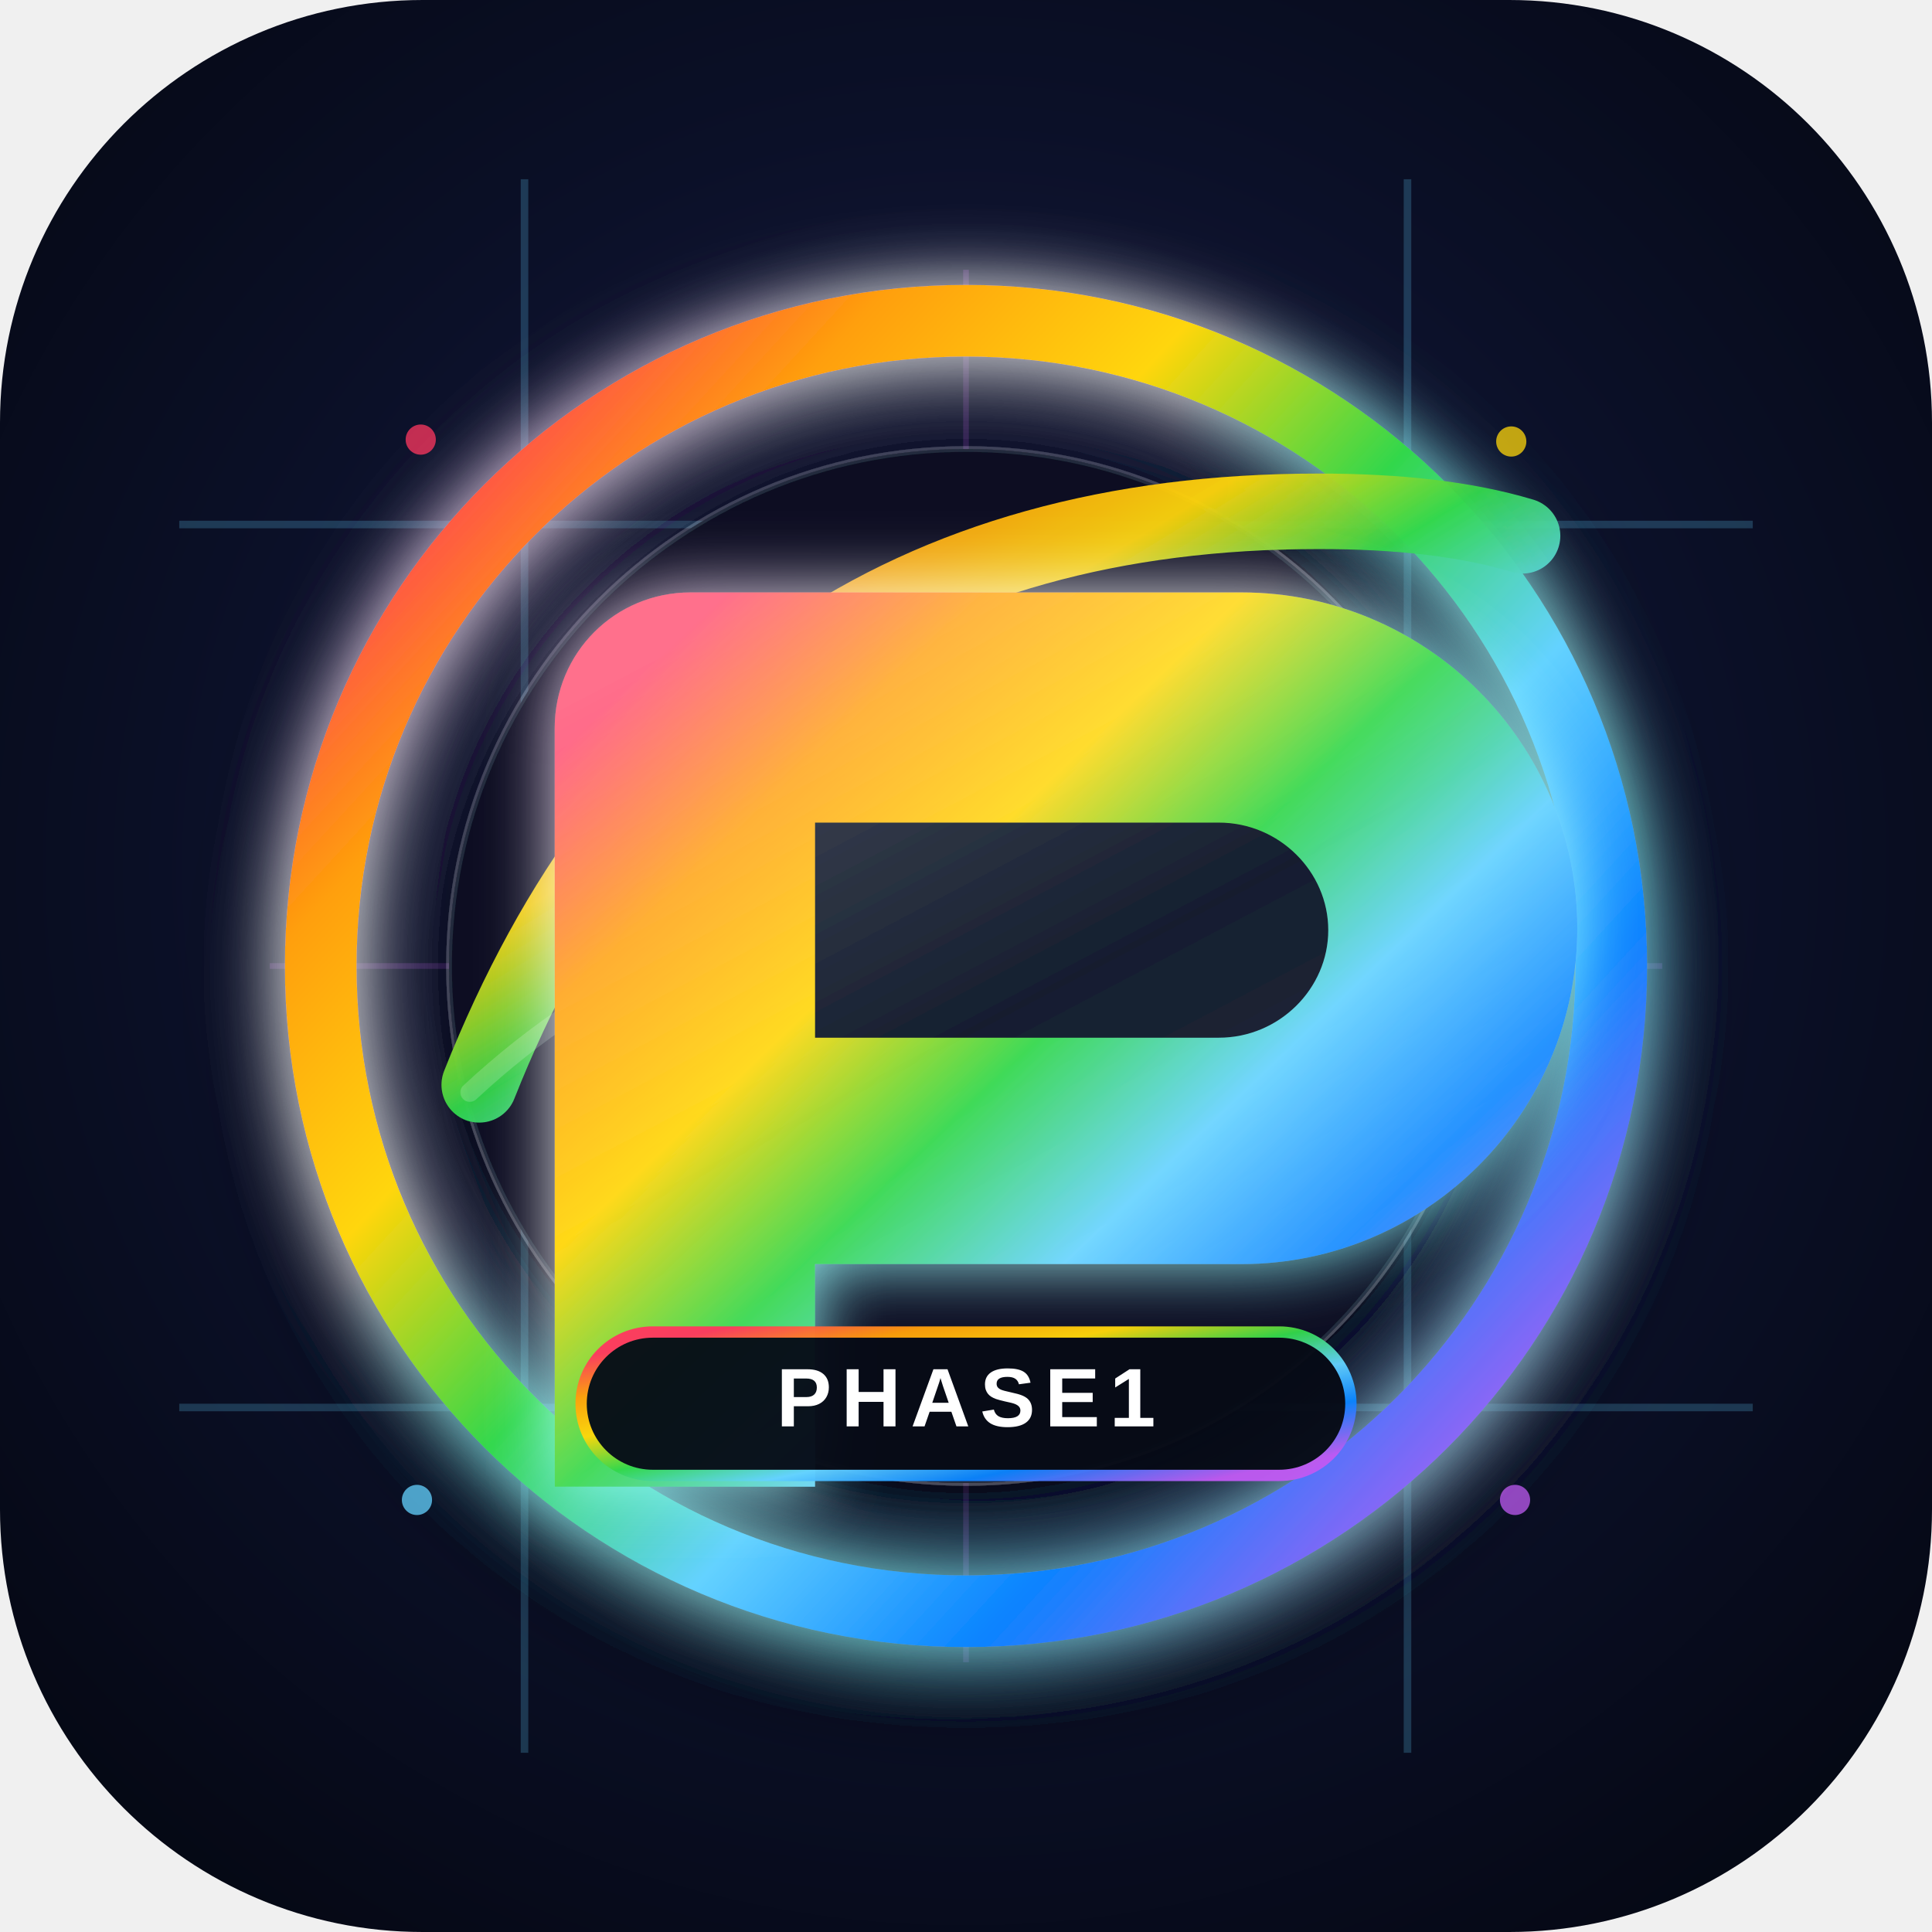
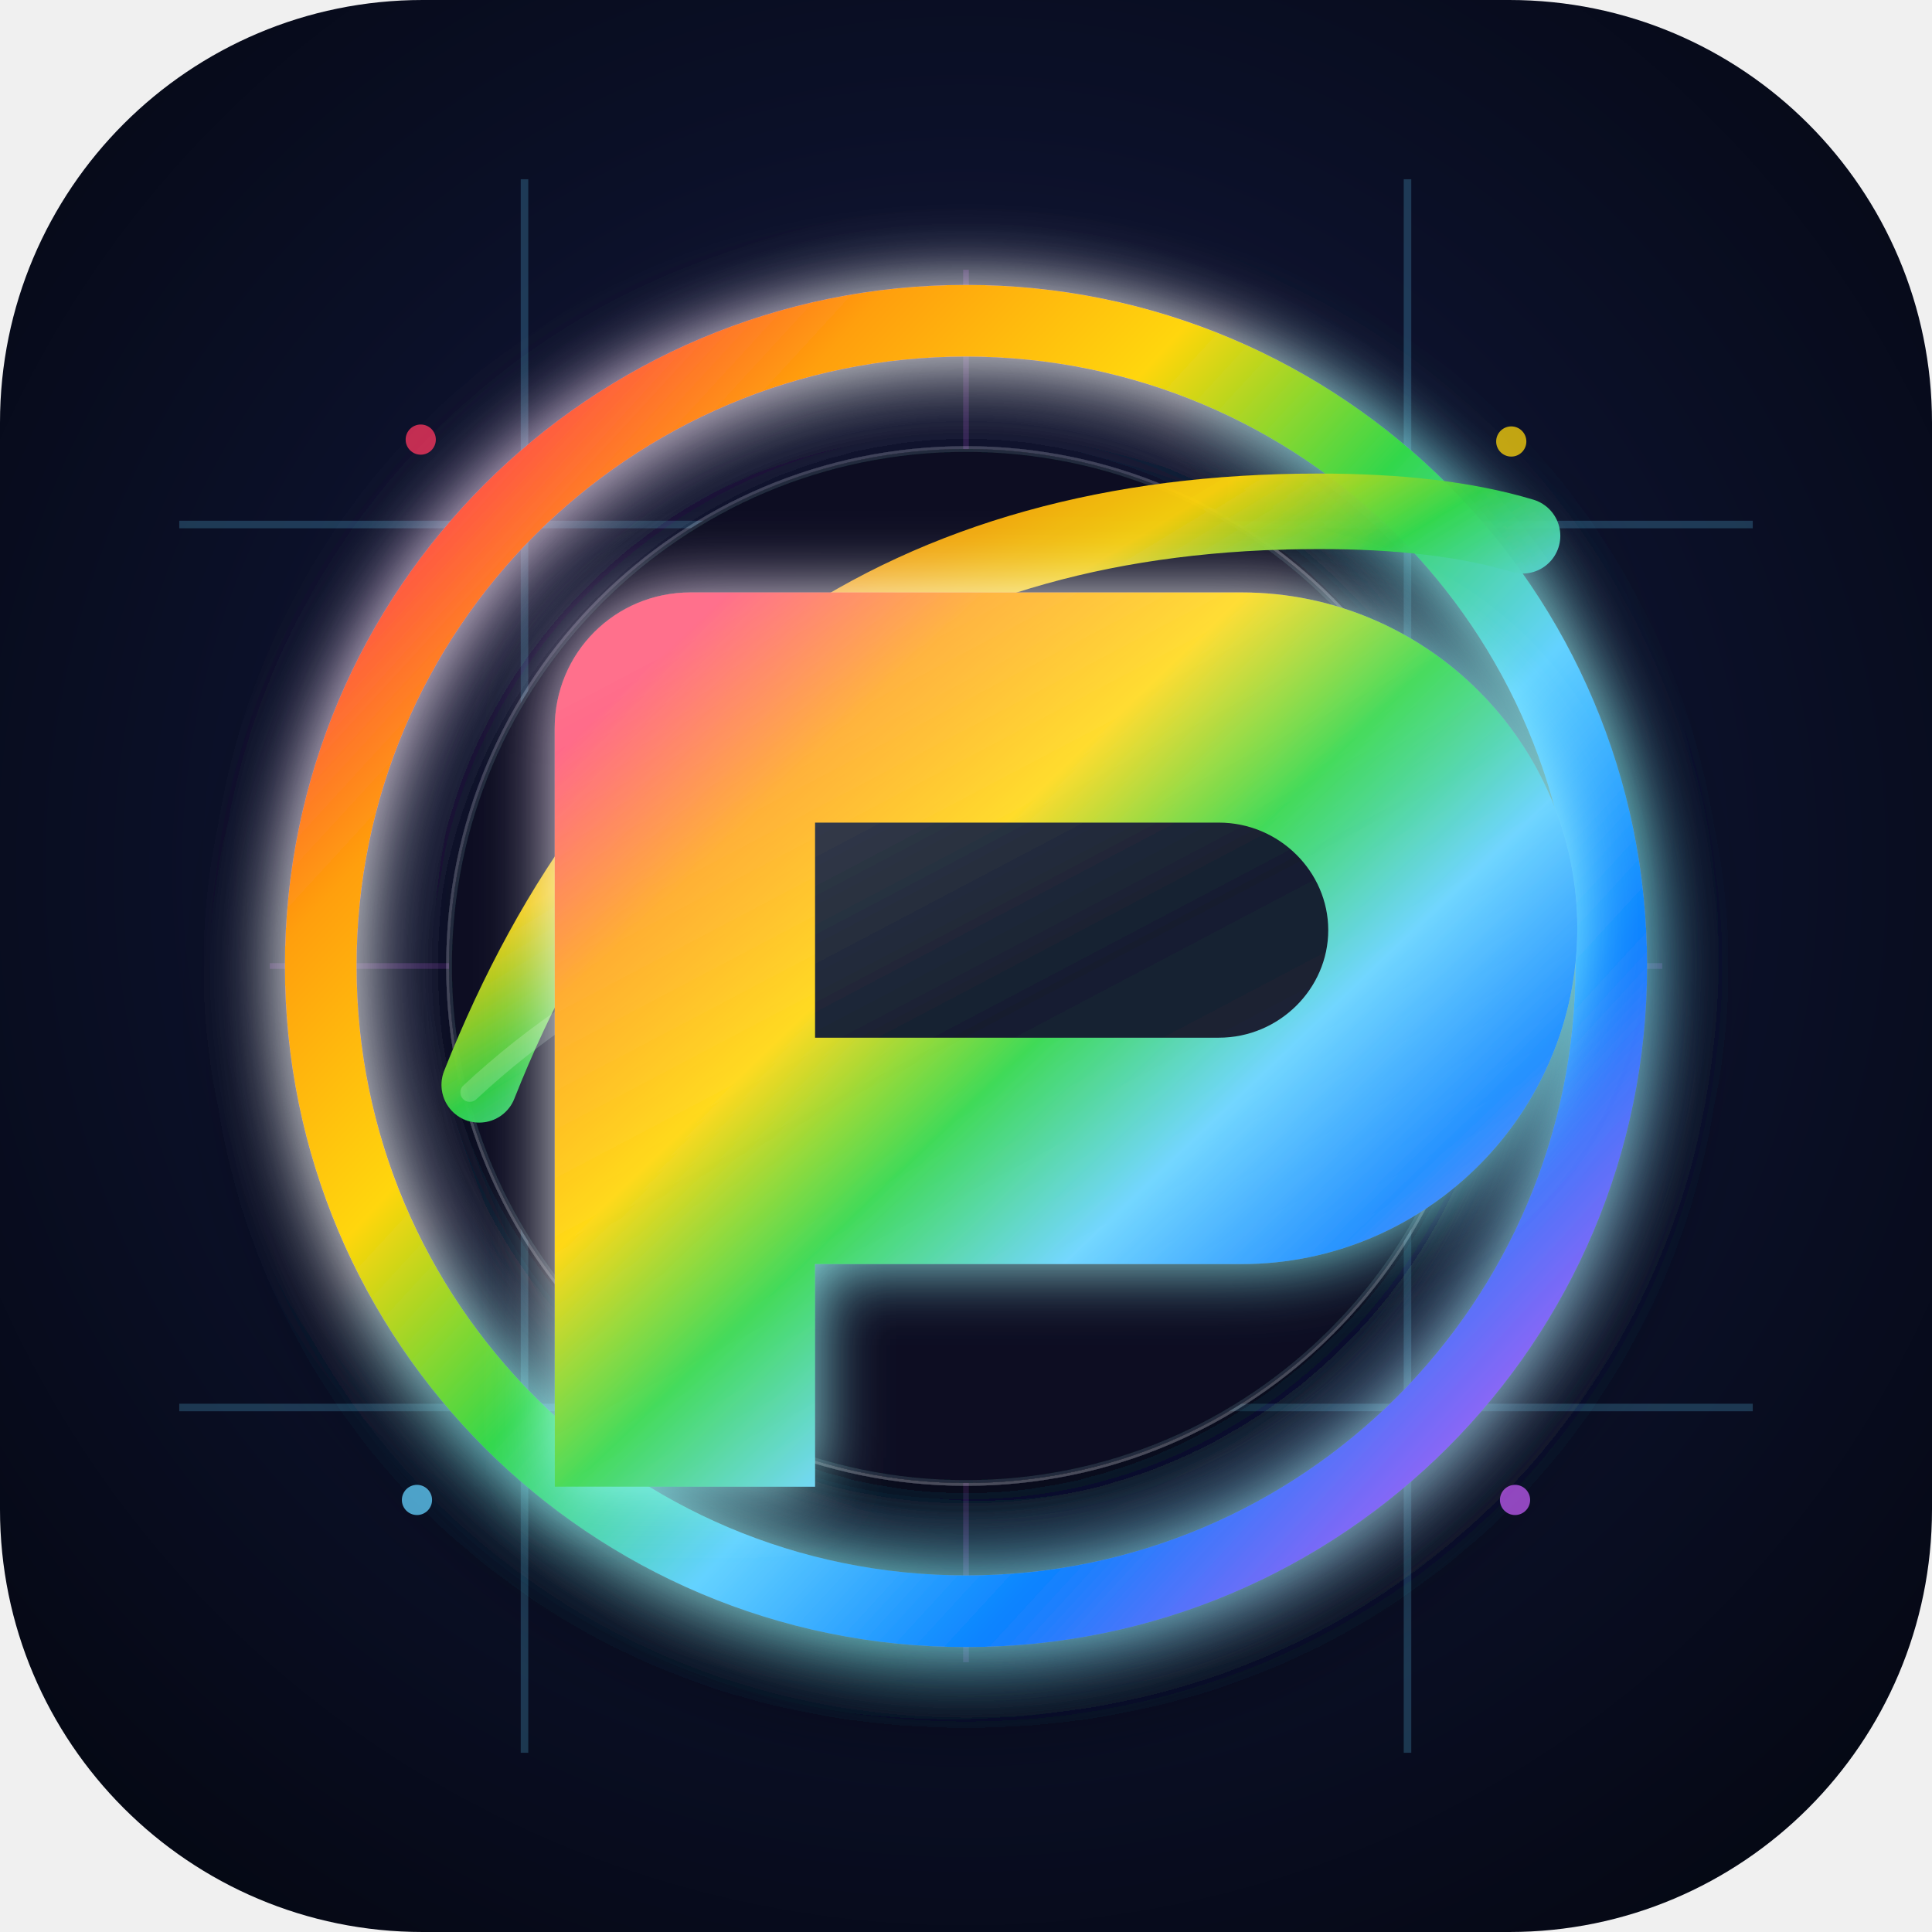
<svg xmlns="http://www.w3.org/2000/svg" viewBox="0 0 1024 1024" role="img" aria-labelledby="title desc">
  <defs>
    <radialGradient id="bg" cx="50%" cy="45%" r="70%">
      <stop offset="0%" stop-color="#20224d" />
      <stop offset="55%" stop-color="#0b1028" />
      <stop offset="100%" stop-color="#040711" />
    </radialGradient>
    <linearGradient id="rainbow" x1="7%" y1="10%" x2="94%" y2="90%">
      <stop offset="0%" stop-color="#ff375f" />
      <stop offset="16%" stop-color="#ff9f0a" />
      <stop offset="32%" stop-color="#ffd60a" />
      <stop offset="48%" stop-color="#32d74b" />
      <stop offset="64%" stop-color="#64d2ff" />
      <stop offset="80%" stop-color="#0a84ff" />
      <stop offset="100%" stop-color="#bf5af2" />
    </linearGradient>
    <linearGradient id="glass" x1="20%" y1="0%" x2="80%" y2="100%">
      <stop offset="0%" stop-color="#ffffff" stop-opacity="0.28" />
      <stop offset="45%" stop-color="#ffffff" stop-opacity="0.06" />
      <stop offset="100%" stop-color="#ffffff" stop-opacity="0.16" />
    </linearGradient>
    <filter id="glow" x="-35%" y="-35%" width="170%" height="170%">
      <feGaussianBlur stdDeviation="18" result="blur" />
      <feColorMatrix in="blur" type="matrix" values="1 0 0 0 0.25  0 1 0 0 0.65  0 0 1 0 1  0 0 0 0.9 0" result="glow" />
      <feMerge>
        <feMergeNode in="glow" />
        <feMergeNode in="SourceGraphic" />
      </feMerge>
    </filter>
    <filter id="softShadow" x="-20%" y="-20%" width="140%" height="140%">
      <feDropShadow dx="0" dy="22" stdDeviation="24" flood-color="#000" flood-opacity="0.5" />
    </filter>
  </defs>
  <rect width="1024" height="1024" rx="224" fill="url(#bg)" />
  <g opacity="0.22">
    <path d="M95 278h834M95 746h834M278 95v834M746 95v834" stroke="#64d2ff" stroke-width="4" />
    <path d="M143 512h738M512 143v738" stroke="#bf5af2" stroke-width="3" />
  </g>
  <g filter="url(#softShadow)">
    <circle cx="512" cy="512" r="342" fill="none" stroke="url(#rainbow)" stroke-width="38" filter="url(#glow)" />
    <circle cx="512" cy="512" r="274" fill="#071022" stroke="#ffffff" stroke-opacity="0.12" stroke-width="3" />
    <path d="M254 575c80-202 228-304 445-304 42 0 78 4 108 13" fill="none" stroke="url(#rainbow)" stroke-width="40" stroke-linecap="round" opacity="0.94" />
    <path d="M249 579c70-65 148-98 233-98 92 0 168 38 228 113" fill="none" stroke="#ffffff" stroke-width="10" stroke-linecap="round" opacity="0.18" />
  </g>
  <g transform="translate(184 252)" filter="url(#glow)">
    <path d="M110 134c0-40 32-72 72-72h292c98 0 178 80 178 178s-80 178-178 178H248v118H110V134z" fill="url(#rainbow)" />
    <path d="M248 184v114h214c32 0 58-26 58-57s-26-57-58-57H248z" fill="#071022" />
    <path d="M110 134c0-40 32-72 72-72h292c98 0 178 80 178 178s-80 178-178 178H248v118H110V134z" fill="url(#glass)" />
  </g>
-   <g transform="translate(308 706)">
-     <rect x="0" y="0" width="408" height="76" rx="38" fill="#060a16" stroke="url(#rainbow)" stroke-width="6" opacity="0.96" />
-     <text x="204" y="50" text-anchor="middle" font-family="Arial, Helvetica, sans-serif" font-size="44" font-weight="800" letter-spacing="5" fill="#ffffff">PHASE1</text>
-   </g>
  <g opacity="0.75">
    <circle cx="223" cy="233" r="8" fill="#ff375f" />
    <circle cx="801" cy="234" r="8" fill="#ffd60a" />
    <circle cx="221" cy="795" r="8" fill="#64d2ff" />
    <circle cx="803" cy="795" r="8" fill="#bf5af2" />
  </g>
</svg>
